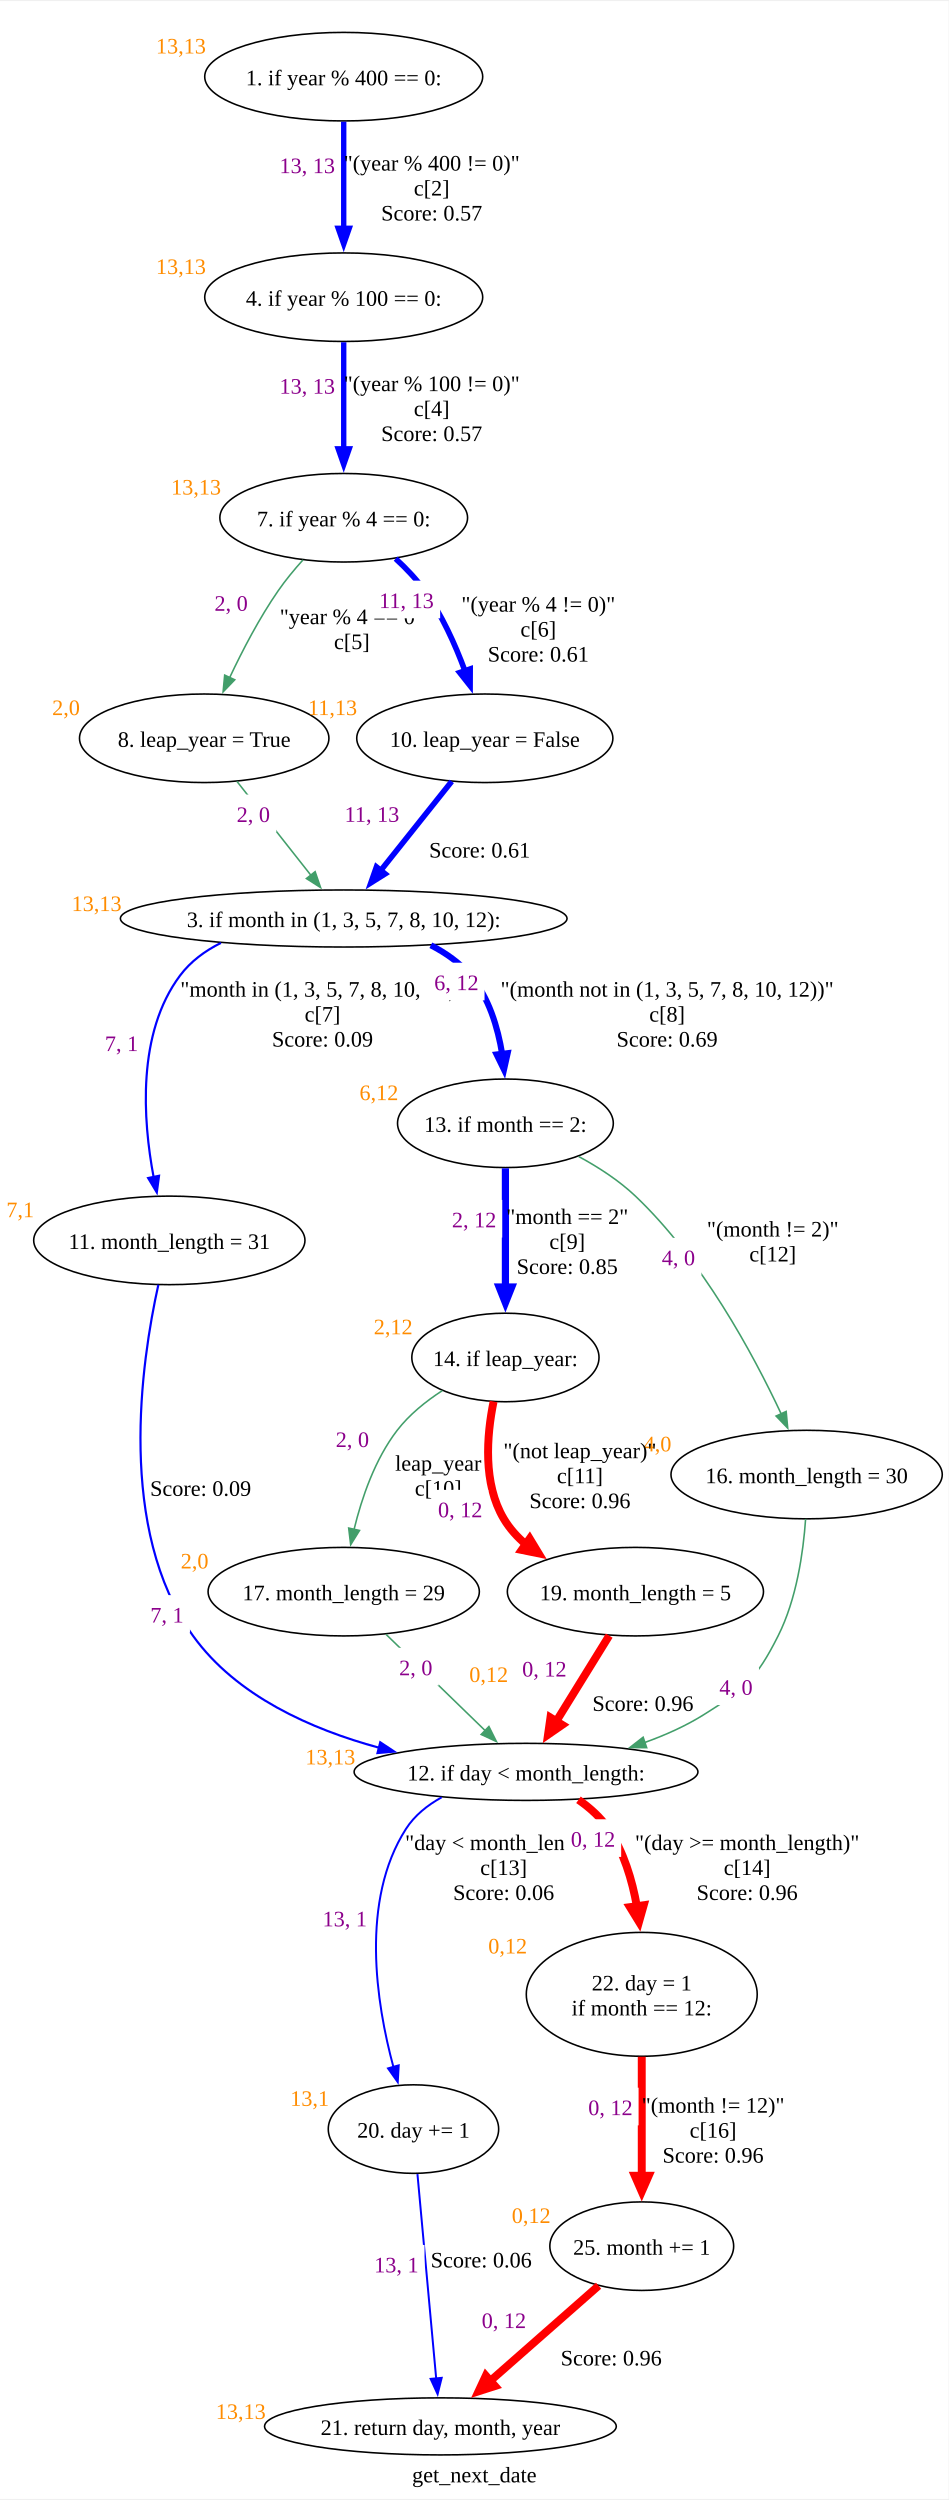
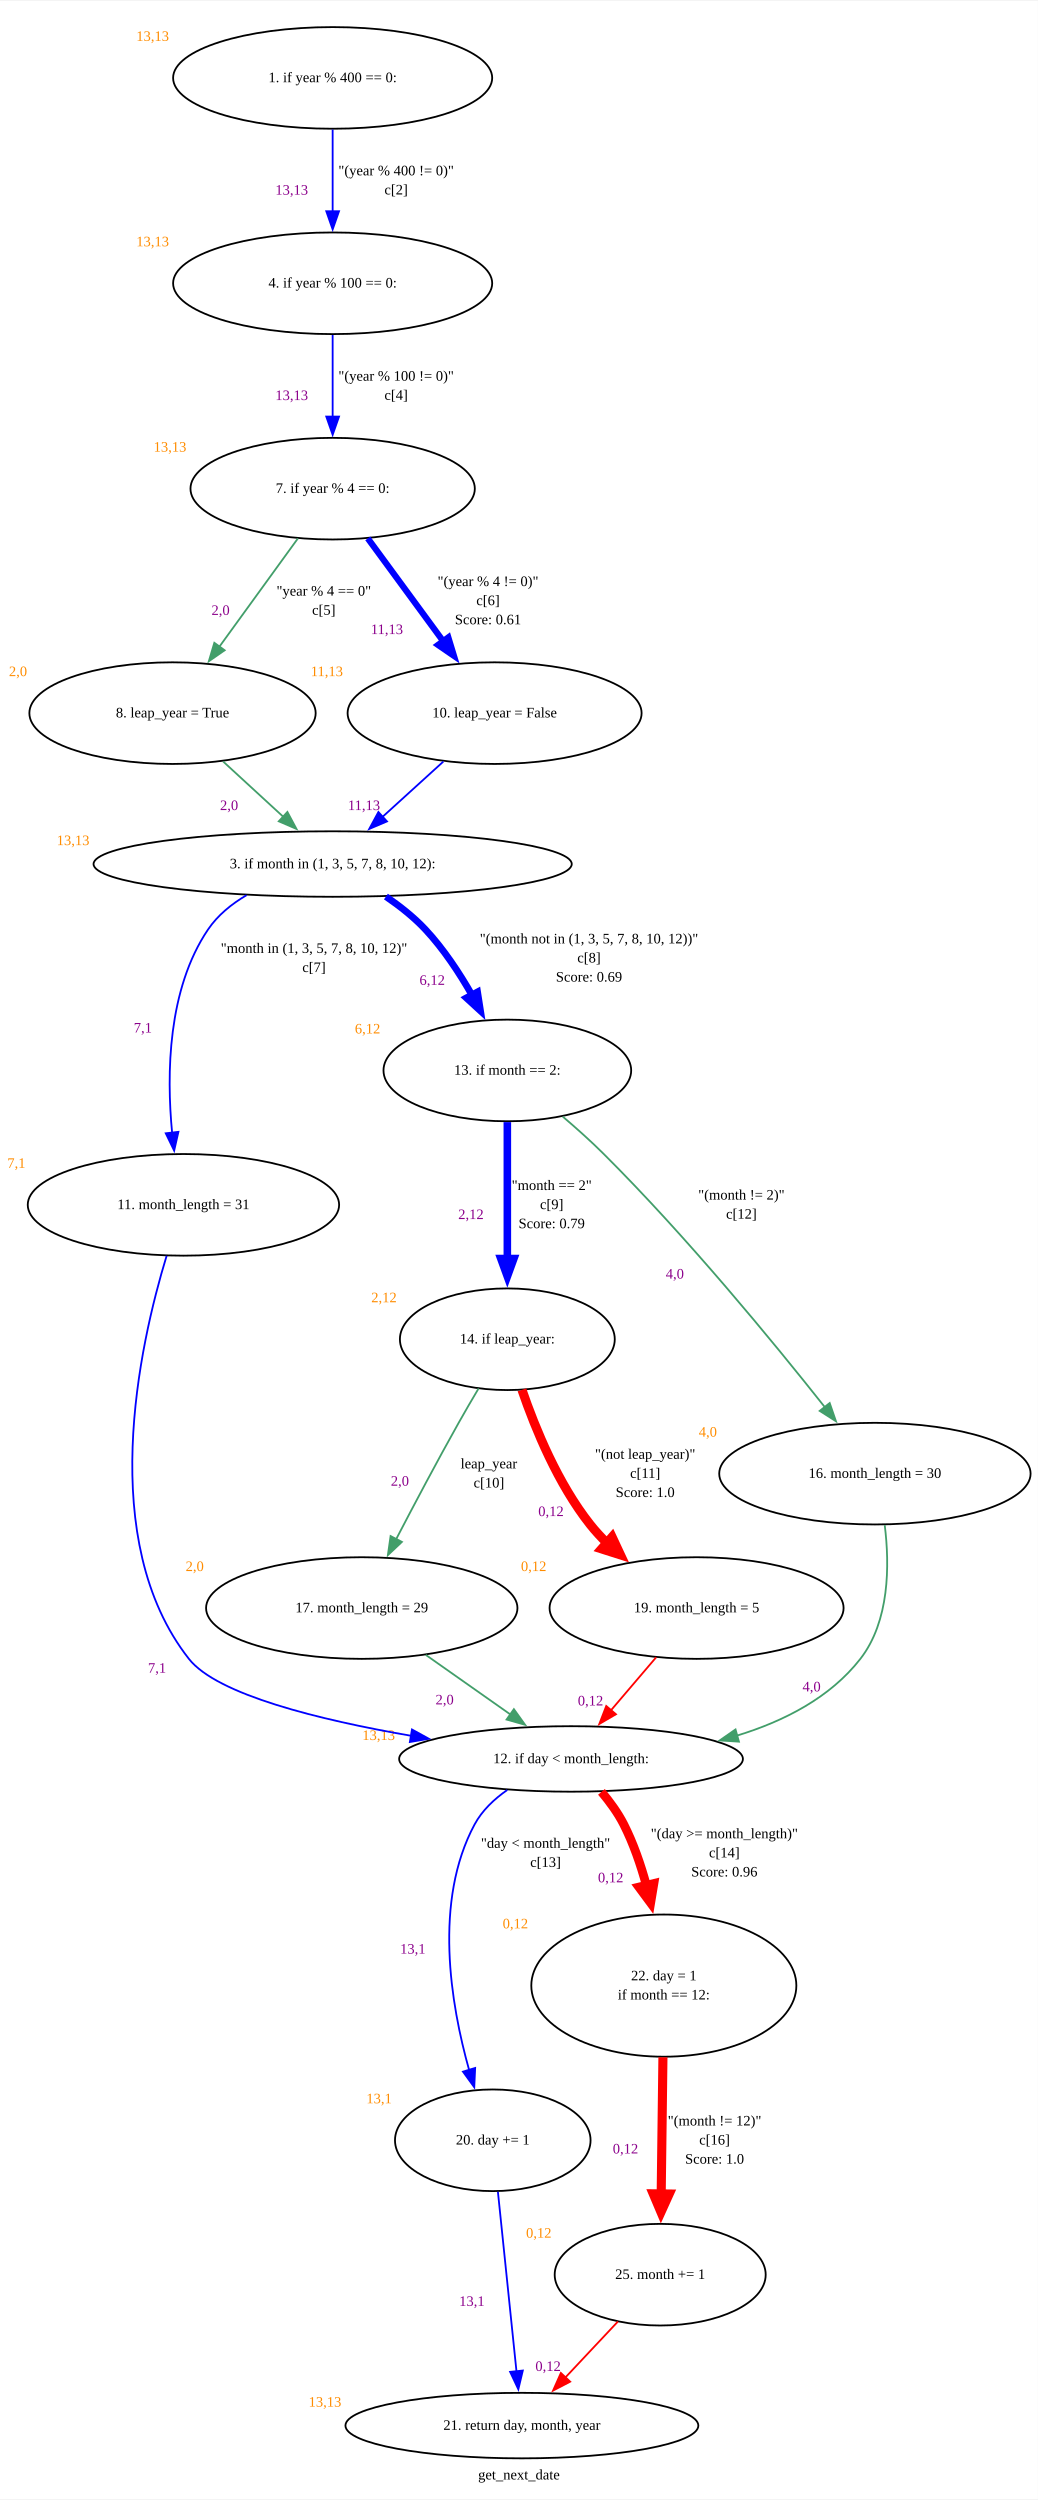
- <svg xmlns="http://www.w3.org/2000/svg" width="598pt" height="1576pt" viewBox="0.00 0.00 598.37 1575.61">
-   <g id="graph0" class="graph" transform="scale(1 1) rotate(0) translate(4 1571.61)">
-     <polygon fill="white" stroke="none" points="-4,4 -4,-1571.61 594.37,-1571.61 594.37,4 -4,4" />
-     <text text-anchor="middle" x="295.19" y="-6.45" font-family="Times New Roman,serif" font-size="14.00">get_next_date</text>
+ <svg xmlns="http://www.w3.org/2000/svg" width="570pt" height="1373pt" viewBox="0.00 0.00 570.37 1373.11">
+   <g id="graph0" class="graph" transform="scale(1 1) rotate(0) translate(4 1369.11)">
+     <polygon fill="white" stroke="none" points="-4,4 -4,-1369.11 566.37,-1369.11 566.37,4 -4,4" />
+     <text text-anchor="middle" x="281.19" y="-6.9" font-family="Times New Roman,serif" font-size="8.00">get_next_date</text>
    <g id="node1" class="node">
-       <ellipse fill="none" stroke="black" cx="212.81" cy="-1523.93" rx="87.68" ry="27.93" />
-       <text text-anchor="middle" x="212.81" y="-1518.5" font-family="Times New Roman,serif" font-size="14.00">1. if year % 400 == 0:</text>
-       <text text-anchor="start" x="94.38" y="-1538.56" font-family="Times New Roman,serif" font-size="14.00" fill="darkorange">13,13</text>
+       <ellipse fill="none" stroke="black" cx="178.81" cy="-1326.68" rx="87.68" ry="27.93" />
+       <text text-anchor="middle" x="178.81" y="-1324.33" font-family="Times New Roman,serif" font-size="8.00">1. if year % 400 == 0:</text>
+       <text text-anchor="start" x="70.88" y="-1347.01" font-family="Times New Roman,serif" font-size="8.00" fill="darkorange">13,13</text>
    </g>
    <g id="node2" class="node">
-       <ellipse fill="none" stroke="black" cx="212.81" cy="-1384.82" rx="87.68" ry="27.93" />
-       <text text-anchor="middle" x="212.81" y="-1379.39" font-family="Times New Roman,serif" font-size="14.00">4. if year % 100 == 0:</text>
-       <text text-anchor="start" x="94.38" y="-1399.45" font-family="Times New Roman,serif" font-size="14.00" fill="darkorange">13,13</text>
+       <ellipse fill="none" stroke="black" cx="178.81" cy="-1213.82" rx="87.68" ry="27.93" />
+       <text text-anchor="middle" x="178.81" y="-1211.47" font-family="Times New Roman,serif" font-size="8.00">4. if year % 100 == 0:</text>
+       <text text-anchor="start" x="70.88" y="-1234.15" font-family="Times New Roman,serif" font-size="8.00" fill="darkorange">13,13</text>
    </g>
    <g id="edge1" class="edge">
-       <path fill="none" stroke="blue" stroke-width="3.38" d="M212.81,-1495.51C212.81,-1476.27 212.81,-1450.16 212.81,-1428.25" />
-       <polygon fill="blue" stroke="blue" stroke-width="3.38" points="216.31,-1428.29 212.81,-1418.29 209.31,-1428.29 216.31,-1428.29" />
-       <text text-anchor="middle" x="268.31" y="-1464.7" font-family="Times New Roman,serif" font-size="14.00">"(year % 400 != 0)"</text>
-       <text text-anchor="middle" x="268.31" y="-1448.95" font-family="Times New Roman,serif" font-size="14.00">c[2]</text>
-       <text text-anchor="middle" x="268.31" y="-1433.2" font-family="Times New Roman,serif" font-size="14.00"> Score: 0.57</text>
-       <polygon fill="white" stroke="none" points="168.31,-1456.64 168.31,-1480.39 210.81,-1480.39 210.81,-1456.64 168.31,-1456.64" />
-       <text text-anchor="start" x="172.31" y="-1463.09" font-family="Times New Roman,serif" font-size="14.00" fill="darkmagenta">13, 13</text>
+       <path fill="none" stroke="blue" d="M178.81,-1298.27C178.81,-1284.71 178.81,-1268.12 178.81,-1253.31" />
+       <polygon fill="blue" stroke="blue" points="182.31,-1253.42 178.81,-1243.42 175.31,-1253.42 182.31,-1253.42" />
+       <text text-anchor="middle" x="213.69" y="-1273.15" font-family="Times New Roman,serif" font-size="8.00">"(year % 400 != 0)"</text>
+       <text text-anchor="middle" x="213.69" y="-1262.65" font-family="Times New Roman,serif" font-size="8.00">c[2]</text>
+       <text text-anchor="start" x="147.31" y="-1262.51" font-family="Times New Roman,serif" font-size="8.00" fill="darkmagenta">  13,13   </text>
    </g>
    <g id="node15" class="node">
-       <ellipse fill="none" stroke="black" cx="212.81" cy="-1245.7" rx="78.13" ry="27.93" />
-       <text text-anchor="middle" x="212.81" y="-1240.28" font-family="Times New Roman,serif" font-size="14.00">7. if year % 4 == 0:</text>
-       <text text-anchor="start" x="103.93" y="-1260.34" font-family="Times New Roman,serif" font-size="14.00" fill="darkorange">13,13</text>
+       <ellipse fill="none" stroke="black" cx="178.81" cy="-1100.95" rx="78.13" ry="27.93" />
+       <text text-anchor="middle" x="178.81" y="-1098.6" font-family="Times New Roman,serif" font-size="8.00">7. if year % 4 == 0:</text>
+       <text text-anchor="start" x="80.43" y="-1121.29" font-family="Times New Roman,serif" font-size="8.00" fill="darkorange">13,13</text>
    </g>
    <g id="edge17" class="edge">
-       <path fill="none" stroke="blue" stroke-width="3.38" d="M212.81,-1356.4C212.81,-1337.16 212.81,-1311.05 212.81,-1289.13" />
-       <polygon fill="blue" stroke="blue" stroke-width="3.38" points="216.31,-1289.18 212.81,-1279.18 209.31,-1289.18 216.31,-1289.18" />
-       <text text-anchor="middle" x="268.31" y="-1325.59" font-family="Times New Roman,serif" font-size="14.00">"(year % 100 != 0)"</text>
-       <text text-anchor="middle" x="268.31" y="-1309.84" font-family="Times New Roman,serif" font-size="14.00">c[4]</text>
-       <text text-anchor="middle" x="268.31" y="-1294.09" font-family="Times New Roman,serif" font-size="14.00"> Score: 0.57</text>
-       <polygon fill="white" stroke="none" points="168.31,-1317.53 168.31,-1341.28 210.81,-1341.28 210.81,-1317.53 168.31,-1317.53" />
-       <text text-anchor="start" x="172.31" y="-1323.98" font-family="Times New Roman,serif" font-size="14.00" fill="darkmagenta">13, 13</text>
+       <path fill="none" stroke="blue" d="M178.81,-1185.41C178.81,-1171.85 178.81,-1155.26 178.81,-1140.45" />
+       <polygon fill="blue" stroke="blue" points="182.31,-1140.56 178.81,-1130.56 175.31,-1140.56 182.31,-1140.56" />
+       <text text-anchor="middle" x="213.69" y="-1160.29" font-family="Times New Roman,serif" font-size="8.00">"(year % 100 != 0)"</text>
+       <text text-anchor="middle" x="213.69" y="-1149.79" font-family="Times New Roman,serif" font-size="8.00">c[4]</text>
+       <text text-anchor="start" x="147.31" y="-1149.64" font-family="Times New Roman,serif" font-size="8.00" fill="darkmagenta">  13,13   </text>
    </g>
    <g id="node3" class="node">
-       <ellipse fill="none" stroke="black" cx="212.81" cy="-992.91" rx="140.88" ry="18" />
-       <text text-anchor="middle" x="212.81" y="-987.49" font-family="Times New Roman,serif" font-size="14.00">3. if month in (1, 3, 5, 7, 8, 10, 12):</text>
-       <text text-anchor="start" x="41.18" y="-997.61" font-family="Times New Roman,serif" font-size="14.00" fill="darkorange">13,13</text>
+       <ellipse fill="none" stroke="black" cx="178.81" cy="-894.66" rx="131.4" ry="18" />
+       <text text-anchor="middle" x="178.81" y="-892.31" font-family="Times New Roman,serif" font-size="8.00">3. if month in (1, 3, 5, 7, 8, 10, 12):</text>
+       <text text-anchor="start" x="27.16" y="-905.06" font-family="Times New Roman,serif" font-size="8.00" fill="darkorange">13,13</text>
    </g>
    <g id="node4" class="node">
-       <ellipse fill="none" stroke="black" cx="102.81" cy="-789.87" rx="85.56" ry="27.93" />
-       <text text-anchor="middle" x="102.81" y="-784.45" font-family="Times New Roman,serif" font-size="14.00">11. month_length = 31</text>
-       <text text-anchor="start" x="0" y="-804.5" font-family="Times New Roman,serif" font-size="14.00" fill="darkorange">7,1</text>
+       <ellipse fill="none" stroke="black" cx="96.81" cy="-707.37" rx="85.56" ry="27.93" />
+       <text text-anchor="middle" x="96.81" y="-705.02" font-family="Times New Roman,serif" font-size="8.00">11. month_length = 31</text>
+       <text text-anchor="start" x="0" y="-727.7" font-family="Times New Roman,serif" font-size="8.00" fill="darkorange">7,1</text>
    </g>
    <g id="edge2" class="edge">
-       <path fill="none" stroke="blue" stroke-width="1.38" d="M135.37,-977.52C125.34,-972.53 116.25,-965.85 109.56,-956.91 82.39,-920.59 86.05,-866.25 92.91,-829.73" />
-       <polygon fill="blue" stroke="blue" stroke-width="1.38" points="96.31,-830.62 94.91,-820.12 89.45,-829.2 96.31,-830.62" />
-       <text text-anchor="middle" x="199.44" y="-943.61" font-family="Times New Roman,serif" font-size="14.00">"month in (1, 3, 5, 7, 8, 10, 12)"</text>
-       <text text-anchor="middle" x="199.44" y="-927.86" font-family="Times New Roman,serif" font-size="14.00">c[7]</text>
-       <text text-anchor="middle" x="199.44" y="-912.11" font-family="Times New Roman,serif" font-size="14.00"> Score: 0.09</text>
-       <polygon fill="white" stroke="none" points="58.16,-902.84 58.16,-926.59 87.16,-926.59 87.16,-902.84 58.16,-902.84" />
-       <text text-anchor="start" x="62.16" y="-909.29" font-family="Times New Roman,serif" font-size="14.00" fill="darkmagenta">7, 1</text>
+       <path fill="none" stroke="blue" d="M131.51,-877.56C123.25,-872.71 115.62,-866.52 110.31,-858.66 88.18,-825.89 87.45,-779.51 90.59,-746.96" />
+       <polygon fill="blue" stroke="blue" points="94.05,-747.49 91.71,-737.15 87.09,-746.69 94.05,-747.49" />
+       <text text-anchor="middle" x="168.56" y="-845.81" font-family="Times New Roman,serif" font-size="8.00">"month in (1, 3, 5, 7, 8, 10, 12)"</text>
+       <text text-anchor="middle" x="168.56" y="-835.31" font-family="Times New Roman,serif" font-size="8.00">c[7]</text>
+       <text text-anchor="start" x="69.51" y="-802.07" font-family="Times New Roman,serif" font-size="8.00" fill="darkmagenta">  7,1   </text>
    </g>
    <g id="node5" class="node">
-       <ellipse fill="none" stroke="black" cx="314.81" cy="-863.73" rx="68.06" ry="27.93" />
-       <text text-anchor="middle" x="314.81" y="-858.31" font-family="Times New Roman,serif" font-size="14.00">13. if month == 2:</text>
-       <text text-anchor="start" x="222.75" y="-878.36" font-family="Times New Roman,serif" font-size="14.00" fill="darkorange">6,12</text>
+       <ellipse fill="none" stroke="black" cx="274.81" cy="-781.23" rx="68.06" ry="27.93" />
+       <text text-anchor="middle" x="274.81" y="-778.88" font-family="Times New Roman,serif" font-size="8.00">13. if month == 2:</text>
+       <text text-anchor="start" x="191" y="-801.56" font-family="Times New Roman,serif" font-size="8.00" fill="darkorange">6,12</text>
    </g>
    <g id="edge3" class="edge">
-       <path fill="none" stroke="blue" stroke-width="3.88" d="M267.77,-976.02C277.2,-971.18 286.1,-964.94 292.81,-956.91 304.33,-943.14 310.02,-924.36 312.77,-907.34" />
-       <polygon fill="blue" stroke="blue" stroke-width="3.88" points="316.22,-907.95 313.91,-897.61 309.27,-907.14 316.22,-907.95" />
-       <text text-anchor="middle" x="416.81" y="-943.61" font-family="Times New Roman,serif" font-size="14.00">"(month not in (1, 3, 5, 7, 8, 10, 12))"</text>
-       <text text-anchor="middle" x="416.81" y="-927.86" font-family="Times New Roman,serif" font-size="14.00">c[8]</text>
-       <text text-anchor="middle" x="416.81" y="-912.11" font-family="Times New Roman,serif" font-size="14.00"> Score: 0.69</text>
-       <polygon fill="white" stroke="none" points="265.89,-941.27 265.89,-965.02 301.64,-965.02 301.64,-941.27 265.89,-941.27" />
-       <text text-anchor="start" x="269.89" y="-947.72" font-family="Times New Roman,serif" font-size="14.00" fill="darkmagenta">6, 12</text>
+       <path fill="none" stroke="blue" stroke-width="3.76" d="M208.08,-876.79C215.69,-871.58 223.51,-865.42 229.81,-858.66 239.73,-848.03 248.46,-834.84 255.52,-822.42" />
+       <polygon fill="blue" stroke="blue" stroke-width="3.76" points="258.43,-824.4 260.07,-813.93 252.26,-821.09 258.43,-824.4" />
+       <text text-anchor="middle" x="319.69" y="-851.06" font-family="Times New Roman,serif" font-size="8.00">"(month not in (1, 3, 5, 7, 8, 10, 12))"</text>
+       <text text-anchor="middle" x="319.69" y="-840.56" font-family="Times New Roman,serif" font-size="8.00">c[8]</text>
+       <text text-anchor="middle" x="319.69" y="-830.06" font-family="Times New Roman,serif" font-size="8.00">Score: 0.69</text>
+       <text text-anchor="start" x="226.52" y="-828.26" font-family="Times New Roman,serif" font-size="8.00" fill="darkmagenta">  6,12   </text>
    </g>
    <g id="node6" class="node">
-       <ellipse fill="none" stroke="black" cx="327.81" cy="-454.61" rx="108.45" ry="18" />
-       <text text-anchor="middle" x="327.81" y="-449.18" font-family="Times New Roman,serif" font-size="14.00">12. if day &lt; month_length:</text>
-       <text text-anchor="start" x="188.61" y="-459.31" font-family="Times New Roman,serif" font-size="14.00" fill="darkorange">13,13</text>
+       <ellipse fill="none" stroke="black" cx="309.81" cy="-402.86" rx="94.47" ry="18" />
+       <text text-anchor="middle" x="309.81" y="-400.51" font-family="Times New Roman,serif" font-size="8.00">12. if day &lt; month_length:</text>
+       <text text-anchor="start" x="195.09" y="-413.26" font-family="Times New Roman,serif" font-size="8.00" fill="darkorange">13,13</text>
    </g>
    <g id="edge4" class="edge">
-       <path fill="none" stroke="blue" stroke-width="1.38" d="M95.9,-761.9C84.97,-712.72 69.59,-607.37 117.81,-540.36 145.1,-502.43 192.32,-481.45 235.07,-469.86" />
-       <polygon fill="blue" stroke="blue" stroke-width="1.38" points="235.86,-473.27 244.69,-467.41 234.13,-466.49 235.86,-473.27" />
-       <text text-anchor="middle" x="122.56" y="-628.72" font-family="Times New Roman,serif" font-size="14.00"> Score: 0.09</text>
-       <polygon fill="white" stroke="none" points="86.82,-542.35 86.82,-566.1 115.82,-566.1 115.82,-542.35 86.82,-542.35" />
-       <text text-anchor="start" x="90.82" y="-548.8" font-family="Times New Roman,serif" font-size="14.00" fill="darkmagenta">7, 1</text>
+       <path fill="none" stroke="blue" d="M87.57,-679.37C72.42,-629.67 48.79,-522.85 99.81,-457.86 115.29,-438.14 171.5,-424.32 221.87,-415.6" />
+       <polygon fill="blue" stroke="blue" points="222.4,-419.06 231.68,-413.96 221.24,-412.16 222.4,-419.06" />
+       <text text-anchor="start" x="77.31" y="-450.25" font-family="Times New Roman,serif" font-size="8.00" fill="darkmagenta">  7,1   </text>
    </g>
    <g id="node11" class="node">
-       <ellipse fill="none" stroke="black" cx="314.81" cy="-716.01" rx="59.04" ry="27.93" />
-       <text text-anchor="middle" x="314.81" y="-710.58" font-family="Times New Roman,serif" font-size="14.00">14. if leap_year:</text>
-       <text text-anchor="start" x="231.77" y="-730.64" font-family="Times New Roman,serif" font-size="14.00" fill="darkorange">2,12</text>
+       <ellipse fill="none" stroke="black" cx="274.81" cy="-633.51" rx="59.04" ry="27.93" />
+       <text text-anchor="middle" x="274.81" y="-631.16" font-family="Times New Roman,serif" font-size="8.00">14. if leap_year:</text>
+       <text text-anchor="start" x="200.02" y="-653.84" font-family="Times New Roman,serif" font-size="8.00" fill="darkorange">2,12</text>
    </g>
    <g id="edge10" class="edge">
-       <path fill="none" stroke="blue" stroke-width="4.54" d="M314.81,-835.32C314.81,-814.15 314.81,-784.47 314.81,-760.12" />
-       <polygon fill="blue" stroke="blue" stroke-width="4.54" points="318.79,-760.45 314.81,-750.45 310.84,-760.45 318.79,-760.45" />
-       <text text-anchor="middle" x="353.81" y="-800.2" font-family="Times New Roman,serif" font-size="14.00">"month == 2"</text>
-       <text text-anchor="middle" x="353.81" y="-784.45" font-family="Times New Roman,serif" font-size="14.00">c[9]</text>
-       <text text-anchor="middle" x="353.81" y="-768.7" font-family="Times New Roman,serif" font-size="14.00"> Score: 0.85</text>
-       <polygon fill="white" stroke="none" points="277.06,-791.65 277.06,-815.4 312.81,-815.4 312.81,-791.65 277.06,-791.65" />
-       <text text-anchor="start" x="281.06" y="-798.1" font-family="Times New Roman,serif" font-size="14.00" fill="darkmagenta">2, 12</text>
+       <path fill="none" stroke="blue" stroke-width="4.16" d="M274.81,-752.82C274.81,-731.65 274.81,-701.97 274.81,-677.62" />
+       <polygon fill="blue" stroke="blue" stroke-width="4.16" points="278.45,-677.88 274.81,-667.88 271.17,-677.88 278.45,-677.88" />
+       <text text-anchor="middle" x="299.19" y="-715.52" font-family="Times New Roman,serif" font-size="8.00">"month == 2"</text>
+       <text text-anchor="middle" x="299.19" y="-705.02" font-family="Times New Roman,serif" font-size="8.00">c[9]</text>
+       <text text-anchor="middle" x="299.19" y="-694.52" font-family="Times New Roman,serif" font-size="8.00">Score: 0.79</text>
+       <text text-anchor="start" x="247.81" y="-699.55" font-family="Times New Roman,serif" font-size="8.00" fill="darkmagenta">  2,12   </text>
    </g>
    <g id="node12" class="node">
-       <ellipse fill="none" stroke="black" cx="504.81" cy="-642.15" rx="85.56" ry="27.93" />
-       <text text-anchor="middle" x="504.81" y="-636.72" font-family="Times New Roman,serif" font-size="14.00">16. month_length = 30</text>
-       <text text-anchor="start" x="402" y="-656.78" font-family="Times New Roman,serif" font-size="14.00" fill="darkorange">4,0</text>
+       <ellipse fill="none" stroke="black" cx="476.81" cy="-559.65" rx="85.56" ry="27.93" />
+       <text text-anchor="middle" x="476.81" y="-557.3" font-family="Times New Roman,serif" font-size="8.00">16. month_length = 30</text>
+       <text text-anchor="start" x="380" y="-579.98" font-family="Times New Roman,serif" font-size="8.00" fill="darkorange">4,0</text>
    </g>
    <g id="edge11" class="edge">
-       <path fill="none" stroke="#429e6a" d="M361.02,-842.78C373.52,-836.02 386.45,-827.63 396.81,-817.8 438.77,-777.99 470.93,-718.49 488.85,-680.25" />
-       <polygon fill="#429e6a" stroke="#429e6a" points="491.9,-681.98 492.89,-671.43 485.54,-679.06 491.9,-681.98" />
-       <text text-anchor="middle" x="483.44" y="-792.32" font-family="Times New Roman,serif" font-size="14.00">"(month != 2)"</text>
-       <text text-anchor="middle" x="483.44" y="-776.57" font-family="Times New Roman,serif" font-size="14.00">c[12]</text>
-       <polygon fill="white" stroke="none" points="409.44,-767.72 409.44,-791.47 438.44,-791.47 438.44,-767.72 409.44,-767.72" />
-       <text text-anchor="start" x="413.44" y="-774.17" font-family="Times New Roman,serif" font-size="14.00" fill="darkmagenta">4, 0</text>
+       <path fill="none" stroke="#429e6a" d="M305.27,-755.86C312.85,-749.4 320.81,-742.29 327.81,-735.3 373.35,-689.91 420.67,-632.36 449.43,-596.01" />
+       <polygon fill="#429e6a" stroke="#429e6a" points="451.96,-598.46 455.4,-588.44 446.46,-594.13 451.96,-598.46" />
+       <text text-anchor="middle" x="403.44" y="-710.27" font-family="Times New Roman,serif" font-size="8.00">"(month != 2)"</text>
+       <text text-anchor="middle" x="403.44" y="-699.77" font-family="Times New Roman,serif" font-size="8.00">c[12]</text>
+       <text text-anchor="start" x="361.86" y="-666.85" font-family="Times New Roman,serif" font-size="8.00" fill="darkmagenta">  4,0   </text>
    </g>
    <g id="node7" class="node">
-       <ellipse fill="none" stroke="black" cx="256.81" cy="-229.29" rx="53.74" ry="27.93" />
-       <text text-anchor="middle" x="256.81" y="-223.87" font-family="Times New Roman,serif" font-size="14.00">20. day += 1</text>
-       <text text-anchor="start" x="179.07" y="-243.92" font-family="Times New Roman,serif" font-size="14.00" fill="darkorange">13,1</text>
+       <ellipse fill="none" stroke="black" cx="266.81" cy="-193.29" rx="53.74" ry="27.93" />
+       <text text-anchor="middle" x="266.81" y="-190.94" font-family="Times New Roman,serif" font-size="8.00">20. day += 1</text>
+       <text text-anchor="start" x="197.32" y="-213.62" font-family="Times New Roman,serif" font-size="8.00" fill="darkorange">13,1</text>
    </g>
    <g id="edge5" class="edge">
-       <path fill="none" stroke="blue" stroke-width="1.25" d="M274.61,-438.56C265.66,-433.64 257.52,-427.15 252.06,-418.61 223.19,-373.47 233.22,-308.98 244.18,-268.39" />
-       <polygon fill="blue" stroke="blue" stroke-width="1.25" points="247.5,-269.51 246.9,-258.93 240.77,-267.58 247.5,-269.51" />
-       <text text-anchor="middle" x="313.69" y="-405.31" font-family="Times New Roman,serif" font-size="14.00">"day &lt; month_length"</text>
-       <text text-anchor="middle" x="313.69" y="-389.56" font-family="Times New Roman,serif" font-size="14.00">c[13]</text>
-       <text text-anchor="middle" x="313.69" y="-373.81" font-family="Times New Roman,serif" font-size="14.00"> Score: 0.06</text>
-       <polygon fill="white" stroke="none" points="195.48,-350.72 195.48,-374.47 231.23,-374.47 231.23,-350.72 195.48,-350.72" />
-       <text text-anchor="start" x="199.48" y="-357.17" font-family="Times New Roman,serif" font-size="14.00" fill="darkmagenta">13, 1</text>
+       <path fill="none" stroke="blue" d="M274.76,-385.8C267.57,-380.8 260.94,-374.53 256.81,-366.86 234.2,-324.82 243.54,-268.41 253.86,-231.71" />
+       <polygon fill="blue" stroke="blue" points="257.12,-233.03 256.63,-222.44 250.42,-231.02 257.12,-233.03" />
+       <text text-anchor="middle" x="295.81" y="-354.01" font-family="Times New Roman,serif" font-size="8.00">"day &lt; month_length"</text>
+       <text text-anchor="middle" x="295.81" y="-343.51" font-family="Times New Roman,serif" font-size="8.00">c[13]</text>
+       <text text-anchor="start" x="215.87" y="-295.87" font-family="Times New Roman,serif" font-size="8.00" fill="darkmagenta">  13,1   </text>
    </g>
    <g id="node8" class="node">
-       <ellipse fill="none" stroke="black" cx="400.81" cy="-314.29" rx="72.83" ry="39.07" />
-       <text text-anchor="middle" x="400.81" y="-316.74" font-family="Times New Roman,serif" font-size="14.00">22. day = 1</text>
-       <text text-anchor="middle" x="400.81" y="-300.99" font-family="Times New Roman,serif" font-size="14.00">if month == 12:</text>
-       <text text-anchor="start" x="303.98" y="-340.06" font-family="Times New Roman,serif" font-size="14.00" fill="darkorange">0,12</text>
+       <ellipse fill="none" stroke="black" cx="360.81" cy="-278.29" rx="72.83" ry="39.07" />
+       <text text-anchor="middle" x="360.81" y="-281.19" font-family="Times New Roman,serif" font-size="8.00">22. day = 1</text>
+       <text text-anchor="middle" x="360.81" y="-270.69" font-family="Times New Roman,serif" font-size="8.00">if month == 12:</text>
+       <text text-anchor="start" x="272.23" y="-309.76" font-family="Times New Roman,serif" font-size="8.00" fill="darkorange">0,12</text>
    </g>
    <g id="edge6" class="edge">
-       <path fill="none" stroke="red" stroke-width="5" d="M360.89,-436.99C368.08,-431.98 374.97,-425.84 379.81,-418.61 389.4,-404.27 394.77,-386.49 397.74,-369.74" />
-       <polygon fill="red" stroke="red" stroke-width="5" points="402.05,-370.51 399.08,-360 393.38,-369.31 402.05,-370.51" />
-       <text text-anchor="middle" x="467.31" y="-405.31" font-family="Times New Roman,serif" font-size="14.00">"(day &gt;= month_length)"</text>
-       <text text-anchor="middle" x="467.31" y="-389.56" font-family="Times New Roman,serif" font-size="14.00">c[14]</text>
-       <text text-anchor="middle" x="467.31" y="-373.81" font-family="Times New Roman,serif" font-size="14.00"> Score: 0.96</text>
-       <polygon fill="white" stroke="none" points="352.08,-400.96 352.08,-424.71 387.83,-424.71 387.83,-400.96 352.08,-400.96" />
-       <text text-anchor="start" x="356.08" y="-407.41" font-family="Times New Roman,serif" font-size="14.00" fill="darkmagenta">0, 12</text>
+       <path fill="none" stroke="red" stroke-width="4.84" d="M326.53,-384.78C331.06,-379.4 335.6,-373.19 338.81,-366.86 344.06,-356.5 348.11,-344.8 351.22,-333.41" />
+       <polygon fill="red" stroke="red" stroke-width="4.84" points="355.34,-334.42 353.56,-323.71 347.1,-332.44 355.34,-334.42" />
+       <text text-anchor="middle" x="394.06" y="-359.26" font-family="Times New Roman,serif" font-size="8.00">"(day &gt;= month_length)"</text>
+       <text text-anchor="middle" x="394.06" y="-348.76" font-family="Times New Roman,serif" font-size="8.00">c[14]</text>
+       <text text-anchor="middle" x="394.06" y="-338.26" font-family="Times New Roman,serif" font-size="8.00">Score: 0.96</text>
+       <text text-anchor="start" x="324.59" y="-335.06" font-family="Times New Roman,serif" font-size="8.00" fill="darkmagenta">  0,12   </text>
    </g>
    <g id="node9" class="node">
-       <ellipse fill="none" stroke="black" cx="273.81" cy="-41.75" rx="110.94" ry="18" />
-       <text text-anchor="middle" x="273.81" y="-36.33" font-family="Times New Roman,serif" font-size="14.00">21. return day, month, year</text>
-       <text text-anchor="start" x="132.12" y="-46.45" font-family="Times New Roman,serif" font-size="14.00" fill="darkorange">13,13</text>
+       <ellipse fill="none" stroke="black" cx="282.81" cy="-36.5" rx="96.97" ry="18" />
+       <text text-anchor="middle" x="282.81" y="-34.15" font-family="Times New Roman,serif" font-size="8.00">21. return day, month, year</text>
+       <text text-anchor="start" x="165.59" y="-46.9" font-family="Times New Roman,serif" font-size="8.00" fill="darkorange">13,13</text>
    </g>
    <g id="edge7" class="edge">
-       <path fill="none" stroke="blue" stroke-width="1.25" d="M259.32,-200.91C262.49,-166.29 267.93,-106.93 271.17,-71.62" />
-       <polygon fill="blue" stroke="blue" stroke-width="1.25" points="274.61,-72.37 272.04,-62.09 267.64,-71.73 274.61,-72.37" />
-       <text text-anchor="middle" x="299.56" y="-142.01" font-family="Times New Roman,serif" font-size="14.00"> Score: 0.06</text>
-       <polygon fill="white" stroke="none" points="228.03,-132.45 228.03,-156.2 263.78,-156.2 263.78,-132.45 228.03,-132.45" />
-       <text text-anchor="start" x="232.03" y="-138.9" font-family="Times New Roman,serif" font-size="14.00" fill="darkmagenta">13, 1</text>
+       <path fill="none" stroke="blue" d="M269.63,-164.97C272.51,-137.18 276.94,-94.28 279.86,-66.05" />
+       <polygon fill="blue" stroke="blue" points="283.31,-66.75 280.85,-56.44 276.34,-66.03 283.31,-66.75" />
+       <text text-anchor="start" x="248.33" y="-102.26" font-family="Times New Roman,serif" font-size="8.00" fill="darkmagenta">  13,1   </text>
    </g>
    <g id="node10" class="node">
-       <ellipse fill="none" stroke="black" cx="400.81" cy="-155.43" rx="57.98" ry="27.93" />
-       <text text-anchor="middle" x="400.81" y="-150.01" font-family="Times New Roman,serif" font-size="14.00">25. month += 1</text>
-       <text text-anchor="start" x="318.83" y="-170.06" font-family="Times New Roman,serif" font-size="14.00" fill="darkorange">0,12</text>
+       <ellipse fill="none" stroke="black" cx="358.81" cy="-119.43" rx="57.98" ry="27.93" />
+       <text text-anchor="middle" x="358.81" y="-117.08" font-family="Times New Roman,serif" font-size="8.00">25. month += 1</text>
+       <text text-anchor="start" x="285.08" y="-139.76" font-family="Times New Roman,serif" font-size="8.00" fill="darkorange">0,12</text>
    </g>
    <g id="edge8" class="edge">
-       <path fill="none" stroke="red" stroke-width="5" d="M400.81,-274.92C400.81,-252.15 400.81,-223.22 400.81,-199.64" />
-       <polygon fill="red" stroke="red" stroke-width="5" points="405.19,-199.83 400.81,-189.83 396.44,-199.83 405.19,-199.83" />
-       <text text-anchor="middle" x="445.81" y="-239.62" font-family="Times New Roman,serif" font-size="14.00">"(month != 12)"</text>
-       <text text-anchor="middle" x="445.81" y="-223.87" font-family="Times New Roman,serif" font-size="14.00">c[16]</text>
-       <text text-anchor="middle" x="445.81" y="-208.12" font-family="Times New Roman,serif" font-size="14.00"> Score: 0.96</text>
-       <polygon fill="white" stroke="none" points="363.06,-231.64 363.06,-255.39 398.81,-255.39 398.81,-231.64 363.06,-231.64" />
-       <text text-anchor="start" x="367.06" y="-238.09" font-family="Times New Roman,serif" font-size="14.00" fill="darkmagenta">0, 12</text>
+       <path fill="none" stroke="red" stroke-width="5" d="M360.32,-238.92C360.03,-216.15 359.66,-187.22 359.36,-163.64" />
+       <polygon fill="red" stroke="red" stroke-width="5" points="363.74,-163.77 359.24,-153.83 354.99,-163.88 363.74,-163.77" />
+       <text text-anchor="middle" x="388.69" y="-201.44" font-family="Times New Roman,serif" font-size="8.00">"(month != 12)"</text>
+       <text text-anchor="middle" x="388.69" y="-190.94" font-family="Times New Roman,serif" font-size="8.00">c[16]</text>
+       <text text-anchor="middle" x="388.69" y="-180.44" font-family="Times New Roman,serif" font-size="8.00">Score: 1.0</text>
+       <text text-anchor="start" x="332.74" y="-186.04" font-family="Times New Roman,serif" font-size="8.00" fill="darkmagenta">  0,12   </text>
    </g>
    <g id="edge9" class="edge">
-       <path fill="none" stroke="red" stroke-width="5" d="M373.57,-130.47C353.53,-112.85 326.25,-88.86 305.28,-70.42" />
-       <polygon fill="red" stroke="red" stroke-width="5" points="308.24,-67.2 297.84,-63.88 302.46,-73.77 308.24,-67.2" />
-       <text text-anchor="middle" x="381.56" y="-80.2" font-family="Times New Roman,serif" font-size="14.00"> Score: 0.96</text>
-       <polygon fill="white" stroke="none" points="295.86,-97.33 295.86,-121.08 331.61,-121.08 331.61,-97.33 295.86,-97.33" />
-       <text text-anchor="start" x="299.86" y="-103.78" font-family="Times New Roman,serif" font-size="14.00" fill="darkmagenta">0, 12</text>
+       <path fill="none" stroke="red" d="M335.6,-93.71C326.41,-83.93 315.86,-72.7 306.62,-62.86" />
+       <polygon fill="red" stroke="red" points="309.34,-60.64 299.94,-55.74 304.24,-65.43 309.34,-60.64" />
+       <text text-anchor="start" x="290.2" y="-66.52" font-family="Times New Roman,serif" font-size="8.00" fill="darkmagenta">  0,12   </text>
    </g>
    <g id="node13" class="node">
-       <ellipse fill="none" stroke="black" cx="212.81" cy="-568.29" rx="85.56" ry="27.93" />
-       <text text-anchor="middle" x="212.81" y="-562.86" font-family="Times New Roman,serif" font-size="14.00">17. month_length = 29</text>
-       <text text-anchor="start" x="110" y="-582.92" font-family="Times New Roman,serif" font-size="14.00" fill="darkorange">2,0</text>
+       <ellipse fill="none" stroke="black" cx="194.81" cy="-485.79" rx="85.56" ry="27.93" />
+       <text text-anchor="middle" x="194.81" y="-483.44" font-family="Times New Roman,serif" font-size="8.00">17. month_length = 29</text>
+       <text text-anchor="start" x="98" y="-506.12" font-family="Times New Roman,serif" font-size="8.00" fill="darkorange">2,0</text>
    </g>
    <g id="edge12" class="edge">
-       <path fill="none" stroke="#429e6a" d="M275.05,-695.14C264.62,-688.37 254.17,-679.97 246.56,-670.08 232.57,-651.9 224.21,-627.61 219.31,-607.44" />
-       <polygon fill="#429e6a" stroke="#429e6a" points="222.78,-606.9 217.2,-597.89 215.94,-608.41 222.78,-606.9" />
-       <text text-anchor="middle" x="272.44" y="-644.6" font-family="Times New Roman,serif" font-size="14.00">leap_year</text>
-       <text text-anchor="middle" x="272.44" y="-628.85" font-family="Times New Roman,serif" font-size="14.00">c[10]</text>
-       <polygon fill="white" stroke="none" points="203.78,-653.07 203.78,-676.82 232.78,-676.82 232.78,-653.07 203.78,-653.07" />
-       <text text-anchor="start" x="207.78" y="-659.52" font-family="Times New Roman,serif" font-size="14.00" fill="darkmagenta">2, 0</text>
+       <path fill="none" stroke="#429e6a" d="M259.03,-606.51C255.36,-600.34 251.53,-593.75 248.06,-587.58 236.29,-566.61 223.7,-542.84 213.72,-523.66" />
+       <polygon fill="#429e6a" stroke="#429e6a" points="216.86,-522.13 209.16,-514.86 210.65,-525.35 216.86,-522.13" />
+       <text text-anchor="middle" x="264.69" y="-562.55" font-family="Times New Roman,serif" font-size="8.00">leap_year</text>
+       <text text-anchor="middle" x="264.69" y="-552.05" font-family="Times New Roman,serif" font-size="8.00">c[10]</text>
+       <text text-anchor="start" x="210.76" y="-553.02" font-family="Times New Roman,serif" font-size="8.00" fill="darkmagenta">  2,0   </text>
    </g>
    <g id="node14" class="node">
-       <ellipse fill="none" stroke="black" cx="396.81" cy="-568.29" rx="80.79" ry="27.93" />
-       <text text-anchor="middle" x="396.81" y="-562.86" font-family="Times New Roman,serif" font-size="14.00">19. month_length = 5</text>
-       <text text-anchor="start" x="292.02" y="-511.31" font-family="Times New Roman,serif" font-size="14.00" fill="darkorange">0,12</text>
+       <ellipse fill="none" stroke="black" cx="378.81" cy="-485.79" rx="80.79" ry="27.93" />
+       <text text-anchor="middle" x="378.81" y="-483.44" font-family="Times New Roman,serif" font-size="8.00">19. month_length = 5</text>
+       <text text-anchor="start" x="282.27" y="-506.12" font-family="Times New Roman,serif" font-size="8.00" fill="darkorange">0,12</text>
    </g>
    <g id="edge13" class="edge">
-       <path fill="none" stroke="red" stroke-width="5" d="M307.35,-688.21C302.96,-666.68 300.56,-636.47 313.81,-614.22 317.5,-608.03 322.36,-602.65 327.89,-597.97" />
-       <polygon fill="red" stroke="red" stroke-width="5" points="330.12,-601.75 335.77,-592.42 325.08,-594.6 330.12,-601.75" />
-       <text text-anchor="middle" x="361.81" y="-652.47" font-family="Times New Roman,serif" font-size="14.00">"(not leap_year)"</text>
-       <text text-anchor="middle" x="361.81" y="-636.72" font-family="Times New Roman,serif" font-size="14.00">c[11]</text>
-       <text text-anchor="middle" x="361.81" y="-620.97" font-family="Times New Roman,serif" font-size="14.00"> Score: 0.96</text>
-       <polygon fill="white" stroke="none" points="268.29,-608.76 268.29,-632.51 304.04,-632.51 304.04,-608.76 268.29,-608.76" />
-       <text text-anchor="start" x="272.29" y="-615.21" font-family="Times New Roman,serif" font-size="14.00" fill="darkmagenta">0, 12</text>
+       <path fill="none" stroke="red" stroke-width="5" d="M282.85,-605.72C290.22,-584.2 302.67,-553.99 320.31,-531.72 323.14,-528.14 326.32,-524.69 329.69,-521.4" />
+       <polygon fill="red" stroke="red" stroke-width="5" points="332.37,-524.87 336.99,-514.99 326.59,-518.3 332.37,-524.87" />
+       <text text-anchor="middle" x="350.56" y="-567.8" font-family="Times New Roman,serif" font-size="8.00">"(not leap_year)"</text>
+       <text text-anchor="middle" x="350.56" y="-557.3" font-family="Times New Roman,serif" font-size="8.00">c[11]</text>
+       <text text-anchor="middle" x="350.56" y="-546.8" font-family="Times New Roman,serif" font-size="8.00">Score: 1.0</text>
+       <text text-anchor="start" x="291.79" y="-536.32" font-family="Times New Roman,serif" font-size="8.00" fill="darkmagenta">  0,12   </text>
    </g>
    <g id="edge16" class="edge">
-       <path fill="none" stroke="#429e6a" d="M504.17,-614.15C502.7,-593.06 498.49,-563.53 486.81,-540.36 473.12,-513.19 465.61,-506.72 439.81,-490.61 428.47,-483.52 415.59,-477.77 402.69,-473.14" />
-       <polygon fill="#429e6a" stroke="#429e6a" points="403.92,-469.86 393.33,-469.98 401.69,-476.49 403.92,-469.86" />
-       <polygon fill="white" stroke="none" points="445.75,-496.77 445.75,-520.52 474.75,-520.52 474.75,-496.77 445.75,-496.77" />
-       <text text-anchor="start" x="449.75" y="-503.22" font-family="Times New Roman,serif" font-size="14.00" fill="darkmagenta">4, 0</text>
+       <path fill="none" stroke="#429e6a" d="M482.21,-531.36C484.95,-509.26 484.87,-478.5 468.81,-457.86 452.21,-436.52 426.76,-423.55 401.06,-415.7" />
+       <polygon fill="#429e6a" stroke="#429e6a" points="402.09,-412.35 391.52,-413.04 400.21,-419.09 402.09,-412.35" />
+       <text text-anchor="start" x="437.01" y="-439.98" font-family="Times New Roman,serif" font-size="8.00" fill="darkmagenta">  4,0   </text>
    </g>
    <g id="edge14" class="edge">
-       <path fill="none" stroke="#429e6a" d="M239.48,-541.38C258.36,-523.06 283.52,-498.62 302.16,-480.52" />
-       <polygon fill="#429e6a" stroke="#429e6a" points="304.4,-483.22 309.13,-473.74 299.52,-478.2 304.4,-483.22" />
-       <polygon fill="white" stroke="none" points="243.77,-509.12 243.77,-532.87 272.77,-532.87 272.77,-509.12 243.77,-509.12" />
-       <text text-anchor="start" x="247.77" y="-515.57" font-family="Times New Roman,serif" font-size="14.00" fill="darkmagenta">2, 0</text>
+       <path fill="none" stroke="#429e6a" d="M229.94,-460.07C244.79,-449.62 261.99,-437.51 276.62,-427.21" />
+       <polygon fill="#429e6a" stroke="#429e6a" points="278.41,-430.23 284.58,-421.62 274.38,-424.51 278.41,-430.23" />
+       <text text-anchor="start" x="235.35" y="-432.83" font-family="Times New Roman,serif" font-size="8.00" fill="darkmagenta">  2,0   </text>
    </g>
    <g id="edge15" class="edge">
-       <path fill="none" stroke="red" stroke-width="5" d="M380.28,-540.54C370.23,-524.27 357.35,-503.42 346.87,-486.46" />
-       <polygon fill="red" stroke="red" stroke-width="5" points="350.67,-484.27 341.69,-478.07 343.22,-488.87 350.67,-484.27" />
-       <text text-anchor="middle" x="401.56" y="-493.06" font-family="Times New Roman,serif" font-size="14.00"> Score: 0.96</text>
-       <polygon fill="white" stroke="none" points="321.38,-508.3 321.38,-532.05 357.13,-532.05 357.13,-508.3 321.38,-508.3" />
-       <text text-anchor="start" x="325.38" y="-514.75" font-family="Times New Roman,serif" font-size="14.00" fill="darkmagenta">0, 12</text>
+       <path fill="none" stroke="red" d="M356.6,-458.73C348.6,-449.35 339.58,-438.78 331.62,-429.43" />
+       <polygon fill="red" stroke="red" points="334.5,-427.42 325.35,-422.08 329.17,-431.96 334.5,-427.42" />
+       <text text-anchor="start" x="313.52" y="-432.27" font-family="Times New Roman,serif" font-size="8.00" fill="darkmagenta">  0,12   </text>
    </g>
    <g id="node16" class="node">
-       <ellipse fill="none" stroke="black" cx="124.81" cy="-1106.59" rx="78.67" ry="27.93" />
-       <text text-anchor="middle" x="124.81" y="-1101.17" font-family="Times New Roman,serif" font-size="14.00">8. leap_year = True</text>
-       <text text-anchor="start" x="28.89" y="-1121.22" font-family="Times New Roman,serif" font-size="14.00" fill="darkorange">2,0</text>
+       <ellipse fill="none" stroke="black" cx="90.81" cy="-977.59" rx="78.67" ry="27.93" />
+       <text text-anchor="middle" x="90.81" y="-975.24" font-family="Times New Roman,serif" font-size="8.00">8. leap_year = True</text>
+       <text text-anchor="start" x="0.89" y="-997.92" font-family="Times New Roman,serif" font-size="8.00" fill="darkorange">2,0</text>
    </g>
    <g id="edge18" class="edge">
-       <path fill="none" stroke="#429e6a" d="M187.11,-1219.11C181.64,-1213.04 176.15,-1206.39 171.56,-1199.77 159.71,-1182.68 149.01,-1162.16 140.84,-1144.82" />
-       <polygon fill="#429e6a" stroke="#429e6a" points="144.08,-1143.5 136.73,-1135.88 137.72,-1146.43 144.08,-1143.5" />
-       <text text-anchor="middle" x="217.94" y="-1178.6" font-family="Times New Roman,serif" font-size="14.00">"year % 4 == 0"</text>
-       <text text-anchor="middle" x="217.94" y="-1162.85" font-family="Times New Roman,serif" font-size="14.00">c[5]</text>
-       <polygon fill="white" stroke="none" points="127.28,-1180.56 127.28,-1204.31 156.28,-1204.31 156.28,-1180.56 127.28,-1180.56" />
-       <text text-anchor="start" x="131.28" y="-1187.01" font-family="Times New Roman,serif" font-size="14.00" fill="darkmagenta">2, 0</text>
+       <path fill="none" stroke="#429e6a" d="M159.72,-1073.62C147.09,-1056.21 130.38,-1033.17 116.58,-1014.13" />
+       <polygon fill="#429e6a" stroke="#429e6a" points="119.46,-1012.14 110.76,-1006.1 113.79,-1016.25 119.46,-1012.14" />
+       <text text-anchor="middle" x="173.94" y="-1042.17" font-family="Times New Roman,serif" font-size="8.00">"year % 4 == 0"</text>
+       <text text-anchor="middle" x="173.94" y="-1031.67" font-family="Times New Roman,serif" font-size="8.00">c[5]</text>
+       <text text-anchor="start" x="112.22" y="-1031.55" font-family="Times New Roman,serif" font-size="8.00" fill="darkmagenta">  2,0   </text>
    </g>
    <g id="node17" class="node">
-       <ellipse fill="none" stroke="black" cx="301.81" cy="-1106.59" rx="80.79" ry="27.93" />
-       <text text-anchor="middle" x="301.81" y="-1101.17" font-family="Times New Roman,serif" font-size="14.00">10. leap_year = False</text>
-       <text text-anchor="start" x="190.27" y="-1121.22" font-family="Times New Roman,serif" font-size="14.00" fill="darkorange">11,13</text>
+       <ellipse fill="none" stroke="black" cx="267.81" cy="-977.59" rx="80.79" ry="27.93" />
+       <text text-anchor="middle" x="267.81" y="-975.24" font-family="Times New Roman,serif" font-size="8.00">10. leap_year = False</text>
+       <text text-anchor="start" x="166.77" y="-997.92" font-family="Times New Roman,serif" font-size="8.00" fill="darkorange">11,13</text>
    </g>
    <g id="edge19" class="edge">
-       <path fill="none" stroke="blue" stroke-width="3.54" d="M245.53,-1219.89C252.16,-1213.82 258.67,-1206.98 263.81,-1199.77 274.67,-1184.56 283.12,-1165.79 289.27,-1149.16" />
-       <polygon fill="blue" stroke="blue" stroke-width="3.54" points="292.58,-1150.32 292.53,-1139.73 285.96,-1148.04 292.58,-1150.32" />
-       <text text-anchor="middle" x="335.56" y="-1186.47" font-family="Times New Roman,serif" font-size="14.00">"(year % 4 != 0)"</text>
-       <text text-anchor="middle" x="335.56" y="-1170.72" font-family="Times New Roman,serif" font-size="14.00">c[6]</text>
-       <text text-anchor="middle" x="335.56" y="-1154.97" font-family="Times New Roman,serif" font-size="14.00"> Score: 0.61</text>
-       <polygon fill="white" stroke="none" points="231.15,-1182.26 231.15,-1206.01 273.65,-1206.01 273.65,-1182.26 231.15,-1182.26" />
-       <text text-anchor="start" x="235.15" y="-1188.71" font-family="Times New Roman,serif" font-size="14.00" fill="darkmagenta">11, 13</text>
+       <path fill="none" stroke="blue" stroke-width="3.44" d="M198.12,-1073.62C210.25,-1057.08 226.1,-1035.47 239.62,-1017.03" />
+       <polygon fill="blue" stroke="blue" stroke-width="3.44" points="242.37,-1019.21 245.46,-1009.07 236.72,-1015.07 242.37,-1019.21" />
+       <text text-anchor="middle" x="264.19" y="-1047.42" font-family="Times New Roman,serif" font-size="8.00">"(year % 4 != 0)"</text>
+       <text text-anchor="middle" x="264.19" y="-1036.92" font-family="Times New Roman,serif" font-size="8.00">c[6]</text>
+       <text text-anchor="middle" x="264.19" y="-1026.42" font-family="Times New Roman,serif" font-size="8.00">Score: 0.61</text>
+       <text text-anchor="start" x="199.79" y="-1021.04" font-family="Times New Roman,serif" font-size="8.00" fill="darkmagenta">  11,13   </text>
    </g>
    <g id="edge20" class="edge">
-       <path fill="none" stroke="#429e6a" d="M145.44,-1079.41C159.55,-1061.51 178.16,-1037.89 192.25,-1020.01" />
-       <polygon fill="#429e6a" stroke="#429e6a" points="194.78,-1022.45 198.22,-1012.43 189.28,-1018.12 194.78,-1022.45" />
-       <polygon fill="white" stroke="none" points="141.3,-1047.33 141.3,-1071.08 170.3,-1071.08 170.3,-1047.33 141.3,-1047.33" />
-       <text text-anchor="start" x="145.3" y="-1053.78" font-family="Times New Roman,serif" font-size="14.00" fill="darkmagenta">2, 0</text>
+       <path fill="none" stroke="#429e6a" d="M118.65,-950.99C129.2,-941.29 141.18,-930.27 151.66,-920.64" />
+       <polygon fill="#429e6a" stroke="#429e6a" points="153.94,-923.3 158.93,-913.95 149.2,-918.14 153.94,-923.3" />
+       <text text-anchor="start" x="116.89" y="-924.32" font-family="Times New Roman,serif" font-size="8.00" fill="darkmagenta">  2,0   </text>
    </g>
    <g id="edge21" class="edge">
-       <path fill="none" stroke="blue" stroke-width="3.54" d="M280.94,-1079.41C267.47,-1062.5 249.91,-1040.47 236,-1023.01" />
-       <polygon fill="blue" stroke="blue" stroke-width="3.54" points="238.93,-1021.07 229.96,-1015.44 233.46,-1025.44 238.93,-1021.07" />
-       <text text-anchor="middle" x="298.56" y="-1031.36" font-family="Times New Roman,serif" font-size="14.00"> Score: 0.61</text>
-       <polygon fill="white" stroke="none" points="209.38,-1047.44 209.38,-1071.19 251.88,-1071.19 251.88,-1047.44 209.38,-1047.44" />
-       <text text-anchor="start" x="213.38" y="-1053.89" font-family="Times New Roman,serif" font-size="14.00" fill="darkmagenta">11, 13</text>
+       <path fill="none" stroke="blue" d="M239.65,-950.99C228.99,-941.29 216.87,-930.27 206.27,-920.64" />
+       <polygon fill="blue" stroke="blue" points="208.67,-918.08 198.91,-913.94 203.96,-923.26 208.67,-918.08" />
+       <text text-anchor="start" x="187.18" y="-924.32" font-family="Times New Roman,serif" font-size="8.00" fill="darkmagenta">  11,13   </text>
    </g>
  </g>
</svg>
